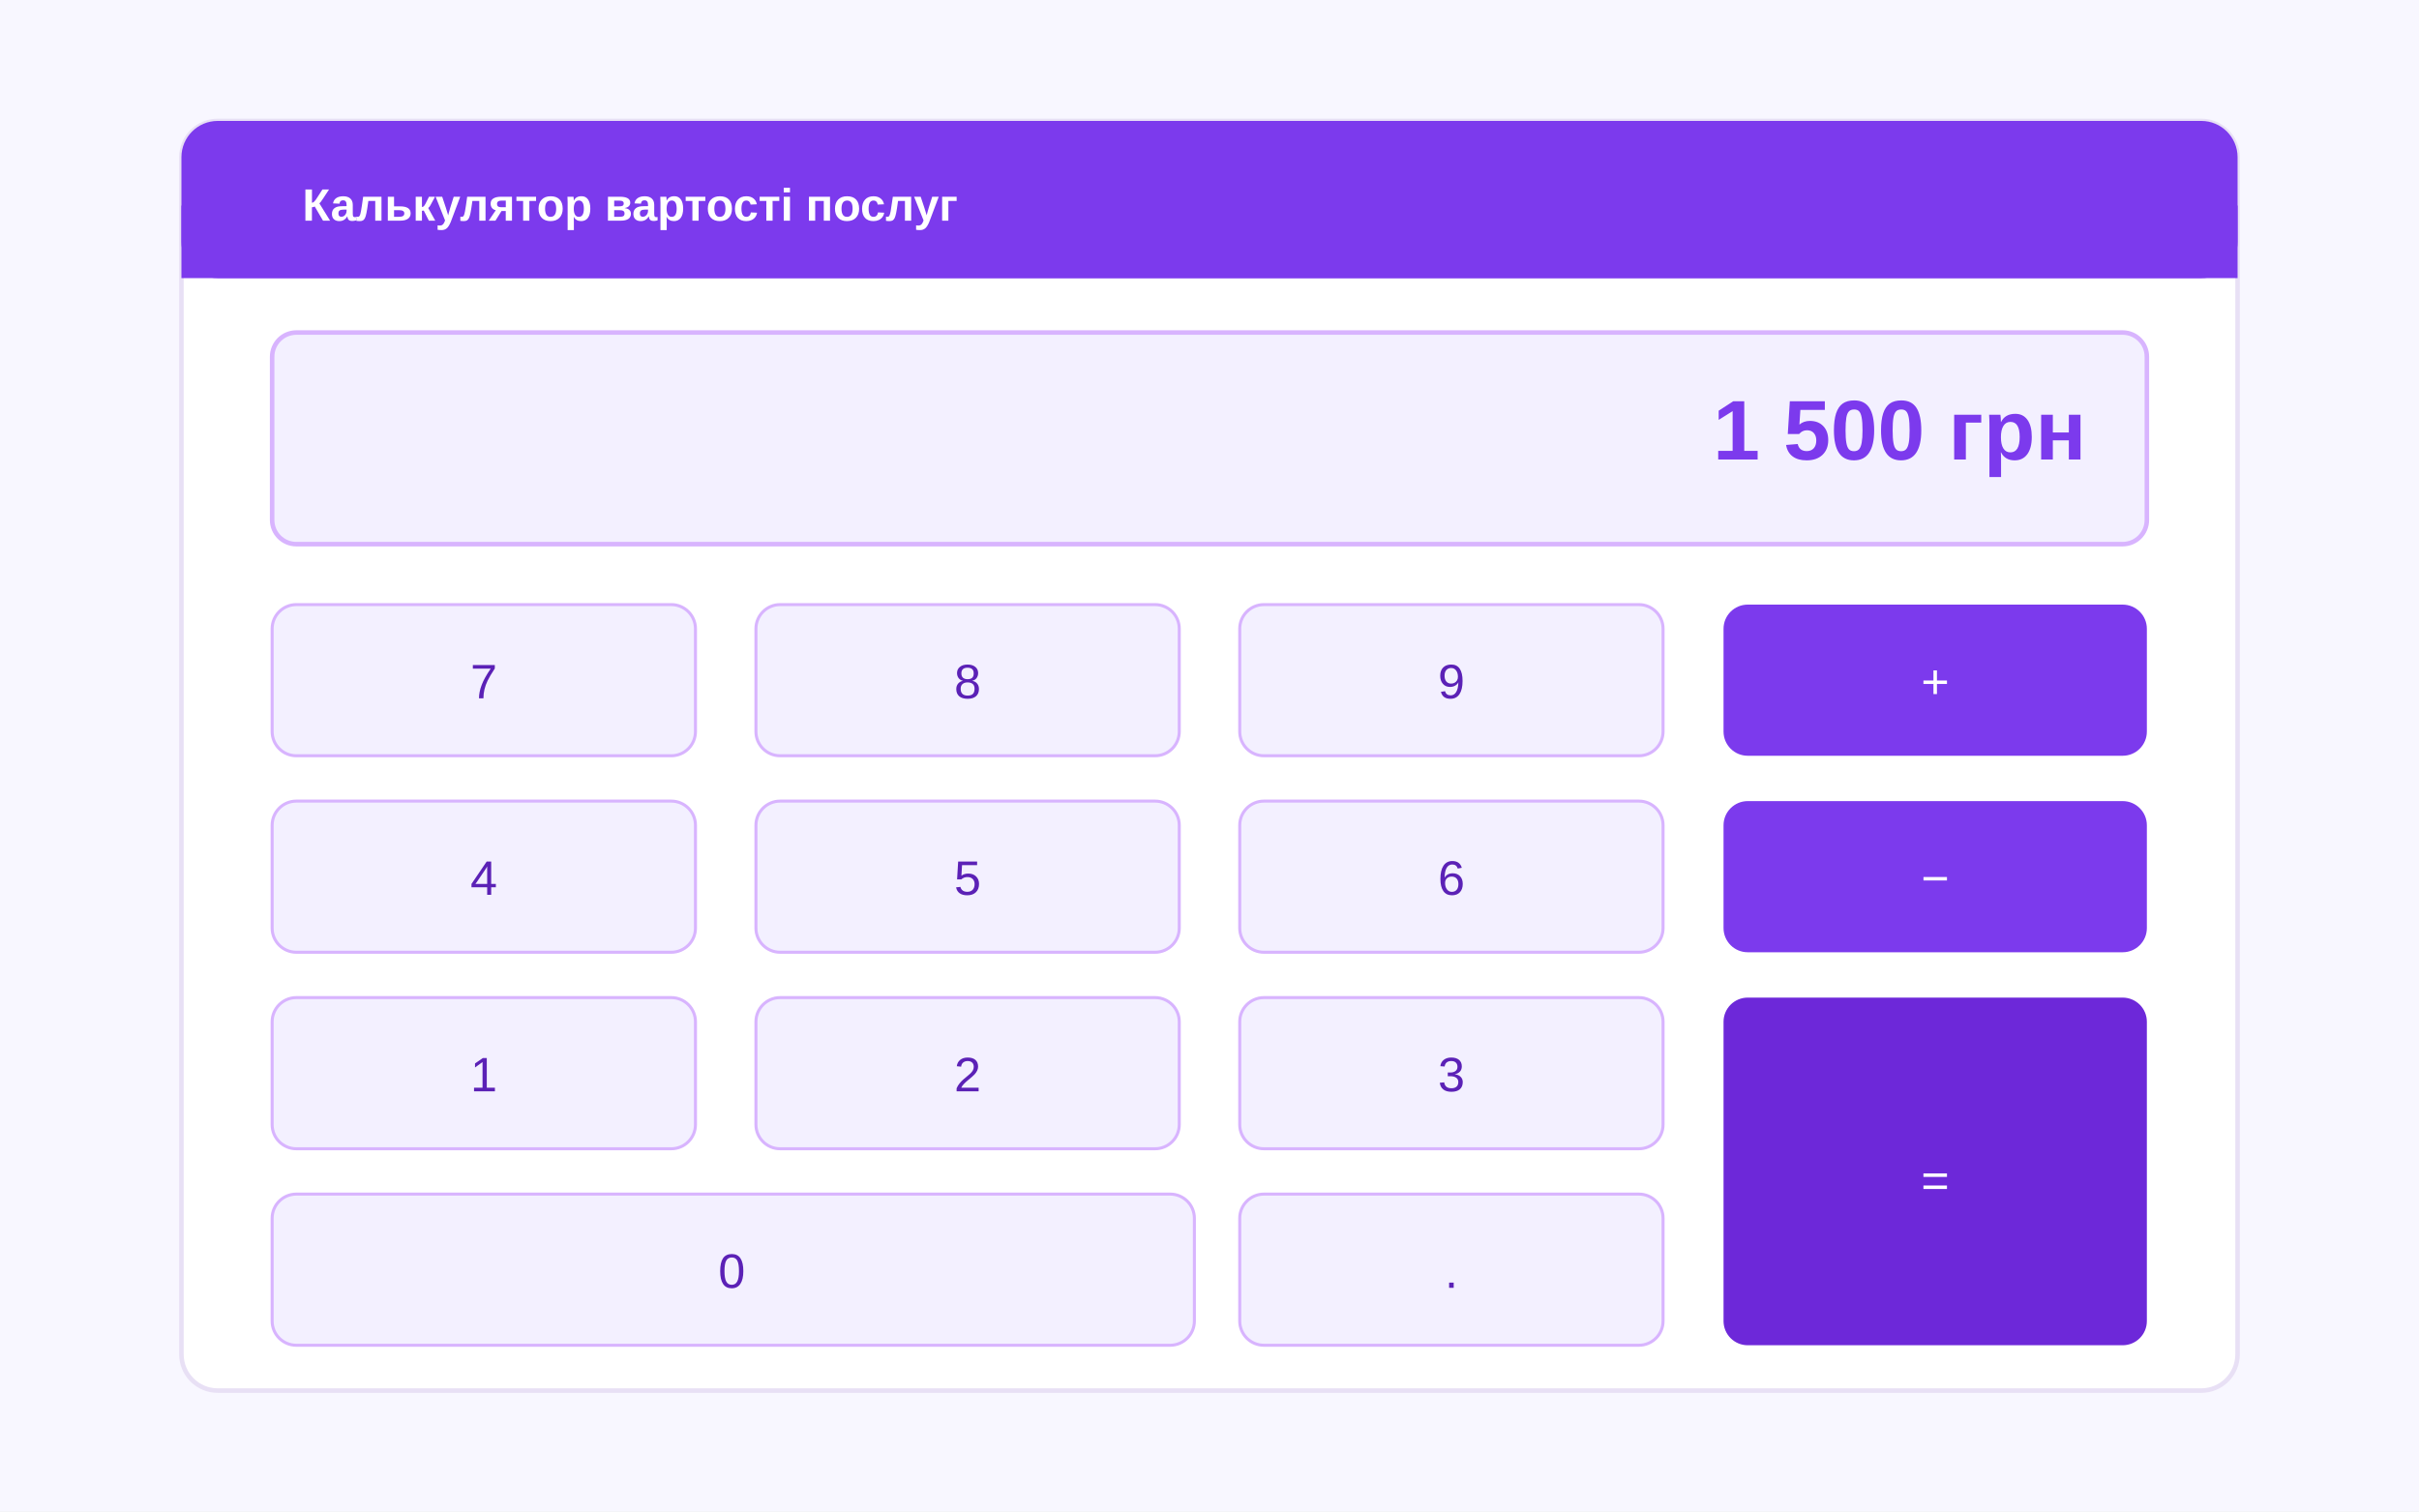
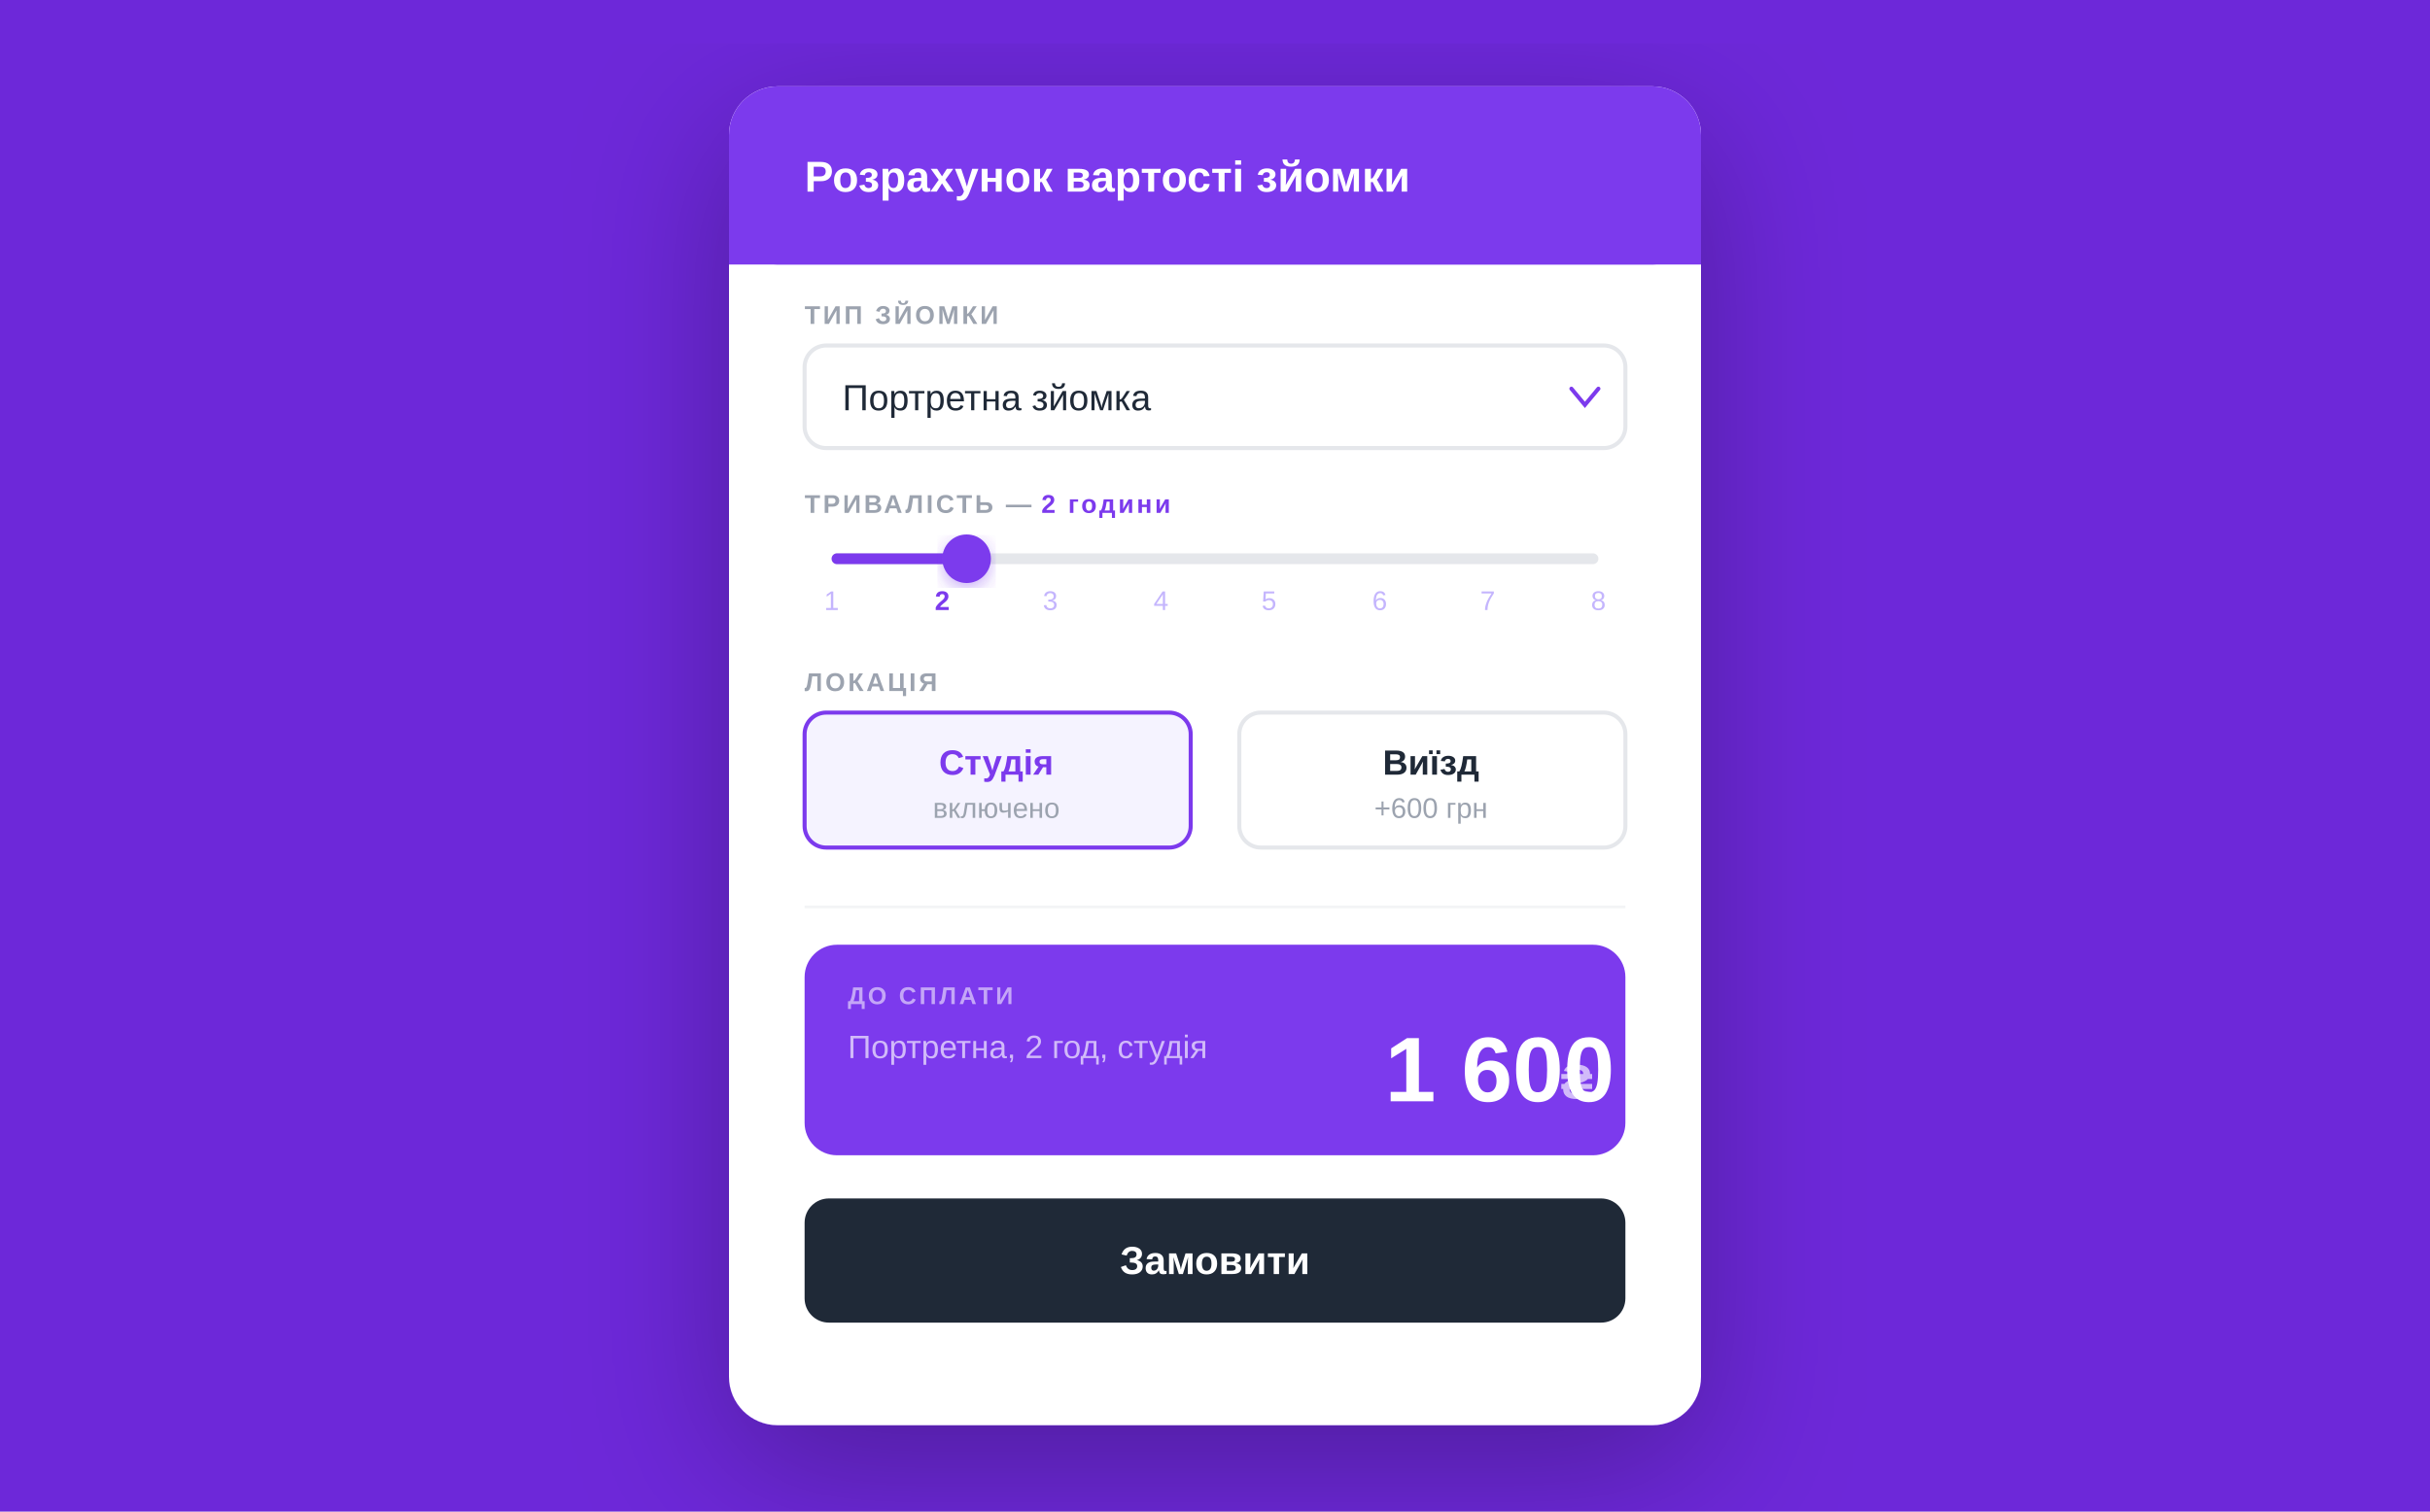
- <svg xmlns="http://www.w3.org/2000/svg" width="800" height="500" viewBox="0 0 800 500">
-   <rect width="800" height="500" fill="#f8f7ff" />
-   <rect x="60" y="40" width="680" height="420" rx="12" fill="white" stroke="#e8e0f5" stroke-width="1.5" />
-   <rect x="60" y="40" width="680" height="52" rx="12" fill="#7c3aed" />
-   <rect x="60" y="68" width="680" height="24" fill="#7c3aed" />
-   <text x="100" y="73" font-family="Arial" font-size="15" fill="white" font-weight="bold">Калькулятор вартості послуг</text>
-   <rect x="90" y="110" width="620" height="70" rx="8" fill="#f3f0ff" stroke="#d8b4fe" stroke-width="1.5" />
-   <text x="690" y="152" font-family="Arial" font-size="28" fill="#7c3aed" font-weight="bold" text-anchor="end">1 500 грн</text>
-   <rect x="90" y="200" width="140" height="50" rx="8" fill="#f3f0ff" stroke="#d8b4fe" stroke-width="1" />
-   <text x="160" y="231" font-family="Arial" font-size="16" fill="#5b21b6" text-anchor="middle">7</text>
-   <rect x="250" y="200" width="140" height="50" rx="8" fill="#f3f0ff" stroke="#d8b4fe" stroke-width="1" />
-   <text x="320" y="231" font-family="Arial" font-size="16" fill="#5b21b6" text-anchor="middle">8</text>
-   <rect x="410" y="200" width="140" height="50" rx="8" fill="#f3f0ff" stroke="#d8b4fe" stroke-width="1" />
-   <text x="480" y="231" font-family="Arial" font-size="16" fill="#5b21b6" text-anchor="middle">9</text>
-   <rect x="570" y="200" width="140" height="50" rx="8" fill="#7c3aed" />
-   <text x="640" y="231" font-family="Arial" font-size="16" fill="white" text-anchor="middle">+</text>
-   <rect x="90" y="265" width="140" height="50" rx="8" fill="#f3f0ff" stroke="#d8b4fe" stroke-width="1" />
-   <text x="160" y="296" font-family="Arial" font-size="16" fill="#5b21b6" text-anchor="middle">4</text>
-   <rect x="250" y="265" width="140" height="50" rx="8" fill="#f3f0ff" stroke="#d8b4fe" stroke-width="1" />
-   <text x="320" y="296" font-family="Arial" font-size="16" fill="#5b21b6" text-anchor="middle">5</text>
-   <rect x="410" y="265" width="140" height="50" rx="8" fill="#f3f0ff" stroke="#d8b4fe" stroke-width="1" />
-   <text x="480" y="296" font-family="Arial" font-size="16" fill="#5b21b6" text-anchor="middle">6</text>
-   <rect x="570" y="265" width="140" height="50" rx="8" fill="#7c3aed" />
-   <text x="640" y="296" font-family="Arial" font-size="16" fill="white" text-anchor="middle">−</text>
-   <rect x="90" y="330" width="140" height="50" rx="8" fill="#f3f0ff" stroke="#d8b4fe" stroke-width="1" />
-   <text x="160" y="361" font-family="Arial" font-size="16" fill="#5b21b6" text-anchor="middle">1</text>
-   <rect x="250" y="330" width="140" height="50" rx="8" fill="#f3f0ff" stroke="#d8b4fe" stroke-width="1" />
-   <text x="320" y="361" font-family="Arial" font-size="16" fill="#5b21b6" text-anchor="middle">2</text>
-   <rect x="410" y="330" width="140" height="50" rx="8" fill="#f3f0ff" stroke="#d8b4fe" stroke-width="1" />
-   <text x="480" y="361" font-family="Arial" font-size="16" fill="#5b21b6" text-anchor="middle">3</text>
-   <rect x="570" y="330" width="140" height="115" rx="8" fill="#6d28d9" />
-   <text x="640" y="396" font-family="Arial" font-size="16" fill="white" text-anchor="middle">=</text>
-   <rect x="90" y="395" width="305" height="50" rx="8" fill="#f3f0ff" stroke="#d8b4fe" stroke-width="1" />
-   <text x="242" y="426" font-family="Arial" font-size="16" fill="#5b21b6" text-anchor="middle">0</text>
-   <rect x="410" y="395" width="140" height="50" rx="8" fill="#f3f0ff" stroke="#d8b4fe" stroke-width="1" />
-   <text x="480" y="426" font-family="Arial" font-size="16" fill="#5b21b6" text-anchor="middle">.</text>
+ <svg xmlns="http://www.w3.org/2000/svg" width="900" height="560" viewBox="0 0 900 560">
+   <rect width="900" height="560" fill="#6d28d9" />
+   <rect x="270" y="32" width="360" height="496" rx="18" fill="#ffffff" filter="url(#sh)" />
+   <defs>
+     <filter id="sh" x="-20%" y="-10%" width="140%" height="130%">
+       <feDropShadow dx="0" dy="16" stdDeviation="28" flood-color="rgba(0,0,0,0.28)" />
+     </filter>
+   </defs>
+   <rect x="270" y="32" width="360" height="66" rx="18" fill="#7c3aed" />
+   <rect x="270" y="72" width="360" height="26" fill="#7c3aed" />
+   <text x="298" y="71" font-family="'Segoe UI',Arial,sans-serif" font-size="16" font-weight="800" fill="#ffffff">Розрахунок вартості зйомки</text>
+   <text x="298" y="120" font-family="'Segoe UI',Arial,sans-serif" font-size="9.5" font-weight="700" fill="#9ca3af" letter-spacing="1">ТИП ЗЙОМКИ</text>
+   <rect x="298" y="128" width="304" height="38" rx="8" fill="#ffffff" stroke="#e5e7eb" stroke-width="1.5" />
+   <text x="312" y="152" font-family="'Segoe UI',Arial,sans-serif" font-size="13.5" fill="#1f2937">Портретна зйомка</text>
+   <path d="M582 144 l5 6 5-6" stroke="#7c3aed" stroke-width="1.5" fill="none" stroke-linecap="round" />
+   <text x="298" y="190" font-family="'Segoe UI',Arial,sans-serif" font-size="9.5" font-weight="700" fill="#9ca3af" letter-spacing="1">ТРИВАЛІСТЬ — <tspan font-weight="600" fill="#7c3aed">2 години</tspan>
+   </text>
+   <rect x="308" y="205" width="284" height="4" rx="2" fill="#e5e7eb" />
+   <rect x="308" y="205" width="50" height="4" rx="2" fill="#7c3aed" />
+   <circle cx="358" cy="207" r="9" fill="#7c3aed" filter="url(#ts)" />
+   <defs>
+     <filter id="ts">
+       <feDropShadow dx="0" dy="2" stdDeviation="3" flood-color="rgba(124,58,237,0.4)" />
+     </filter>
+   </defs>
+   <text x="308" y="226" font-family="'Segoe UI',Arial,sans-serif" font-size="10" fill="#c4b5fd" text-anchor="middle">1</text>
+   <text x="349" y="226" font-family="'Segoe UI',Arial,sans-serif" font-size="10" fill="#7c3aed" font-weight="700" text-anchor="middle">2</text>
+   <text x="389" y="226" font-family="'Segoe UI',Arial,sans-serif" font-size="10" fill="#c4b5fd" text-anchor="middle">3</text>
+   <text x="430" y="226" font-family="'Segoe UI',Arial,sans-serif" font-size="10" fill="#c4b5fd" text-anchor="middle">4</text>
+   <text x="470" y="226" font-family="'Segoe UI',Arial,sans-serif" font-size="10" fill="#c4b5fd" text-anchor="middle">5</text>
+   <text x="511" y="226" font-family="'Segoe UI',Arial,sans-serif" font-size="10" fill="#c4b5fd" text-anchor="middle">6</text>
+   <text x="551" y="226" font-family="'Segoe UI',Arial,sans-serif" font-size="10" fill="#c4b5fd" text-anchor="middle">7</text>
+   <text x="592" y="226" font-family="'Segoe UI',Arial,sans-serif" font-size="10" fill="#c4b5fd" text-anchor="middle">8</text>
+   <text x="298" y="256" font-family="'Segoe UI',Arial,sans-serif" font-size="9.5" font-weight="700" fill="#9ca3af" letter-spacing="1">ЛОКАЦІЯ</text>
+   <rect x="298" y="264" width="143" height="50" rx="8" fill="#f5f3ff" stroke="#7c3aed" stroke-width="1.5" />
+   <text x="369" y="287" font-family="'Segoe UI',Arial,sans-serif" font-size="13" font-weight="600" fill="#7c3aed" text-anchor="middle">Студія</text>
+   <text x="369" y="303" font-family="'Segoe UI',Arial,sans-serif" font-size="10.5" fill="#9ca3af" text-anchor="middle">включено</text>
+   <rect x="459" y="264" width="143" height="50" rx="8" fill="#ffffff" stroke="#e5e7eb" stroke-width="1.5" />
+   <text x="530" y="287" font-family="'Segoe UI',Arial,sans-serif" font-size="13" font-weight="600" fill="#1f2937" text-anchor="middle">Виїзд</text>
+   <text x="530" y="303" font-family="'Segoe UI',Arial,sans-serif" font-size="10.5" fill="#9ca3af" text-anchor="middle">+600 грн</text>
+   <line x1="298" y1="336" x2="602" y2="336" stroke="#f3f4f6" stroke-width="1" />
+   <rect x="298" y="350" width="304" height="78" rx="12" fill="#7c3aed" />
+   <text x="314" y="372" font-family="'Segoe UI',Arial,sans-serif" font-size="9" font-weight="700" fill="rgba(255,255,255,0.55)" letter-spacing="1">ДО СПЛАТИ</text>
+   <text x="314" y="392" font-family="'Segoe UI',Arial,sans-serif" font-size="12" fill="rgba(255,255,255,0.65)">Портретна, 2 год, студія</text>
+   <text x="590" y="407" font-family="'Segoe UI',Arial,sans-serif" font-size="18" font-weight="700" fill="rgba(255,255,255,0.65)" text-anchor="end">₴</text>
+   <text x="598" y="408" font-family="'Segoe UI',Arial,sans-serif" font-size="34" font-weight="800" fill="#ffffff" text-anchor="end">1 600</text>
+   <rect x="298" y="444" width="304" height="46" rx="9" fill="#1f2937" />
+   <text x="450" y="472" font-family="'Segoe UI',Arial,sans-serif" font-size="14.5" font-weight="700" fill="#ffffff" text-anchor="middle">Замовити</text>
</svg>
